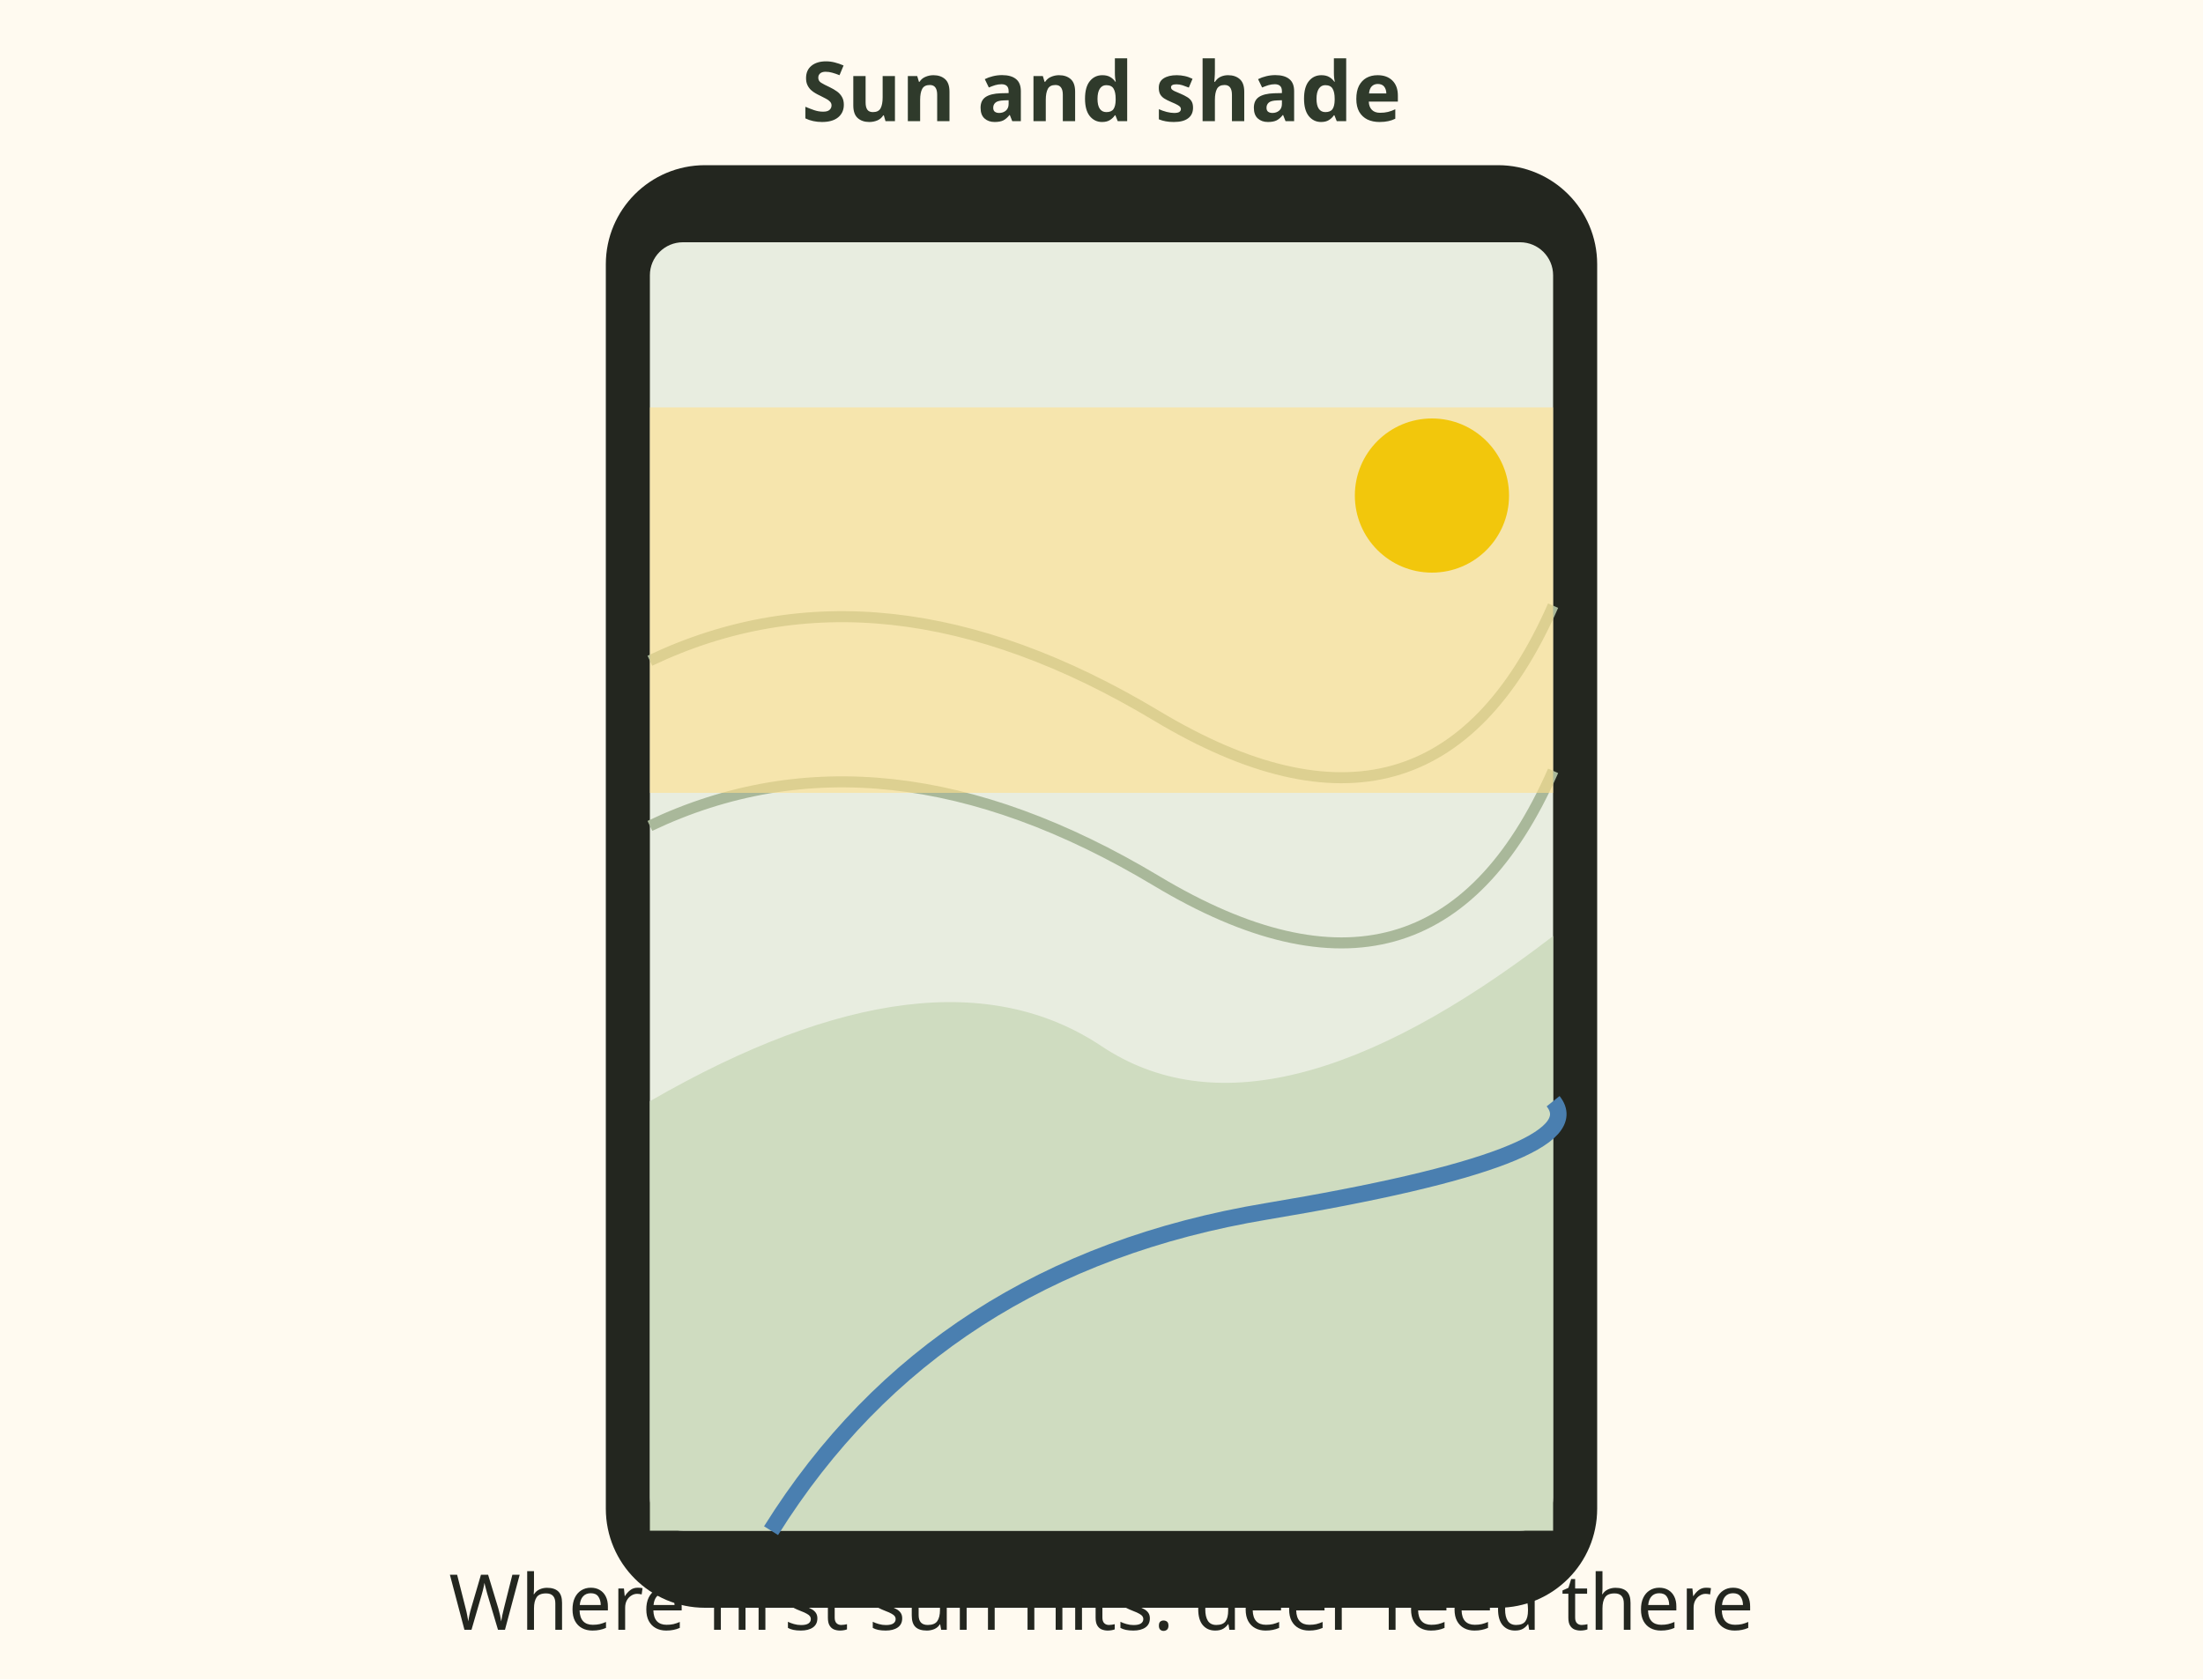
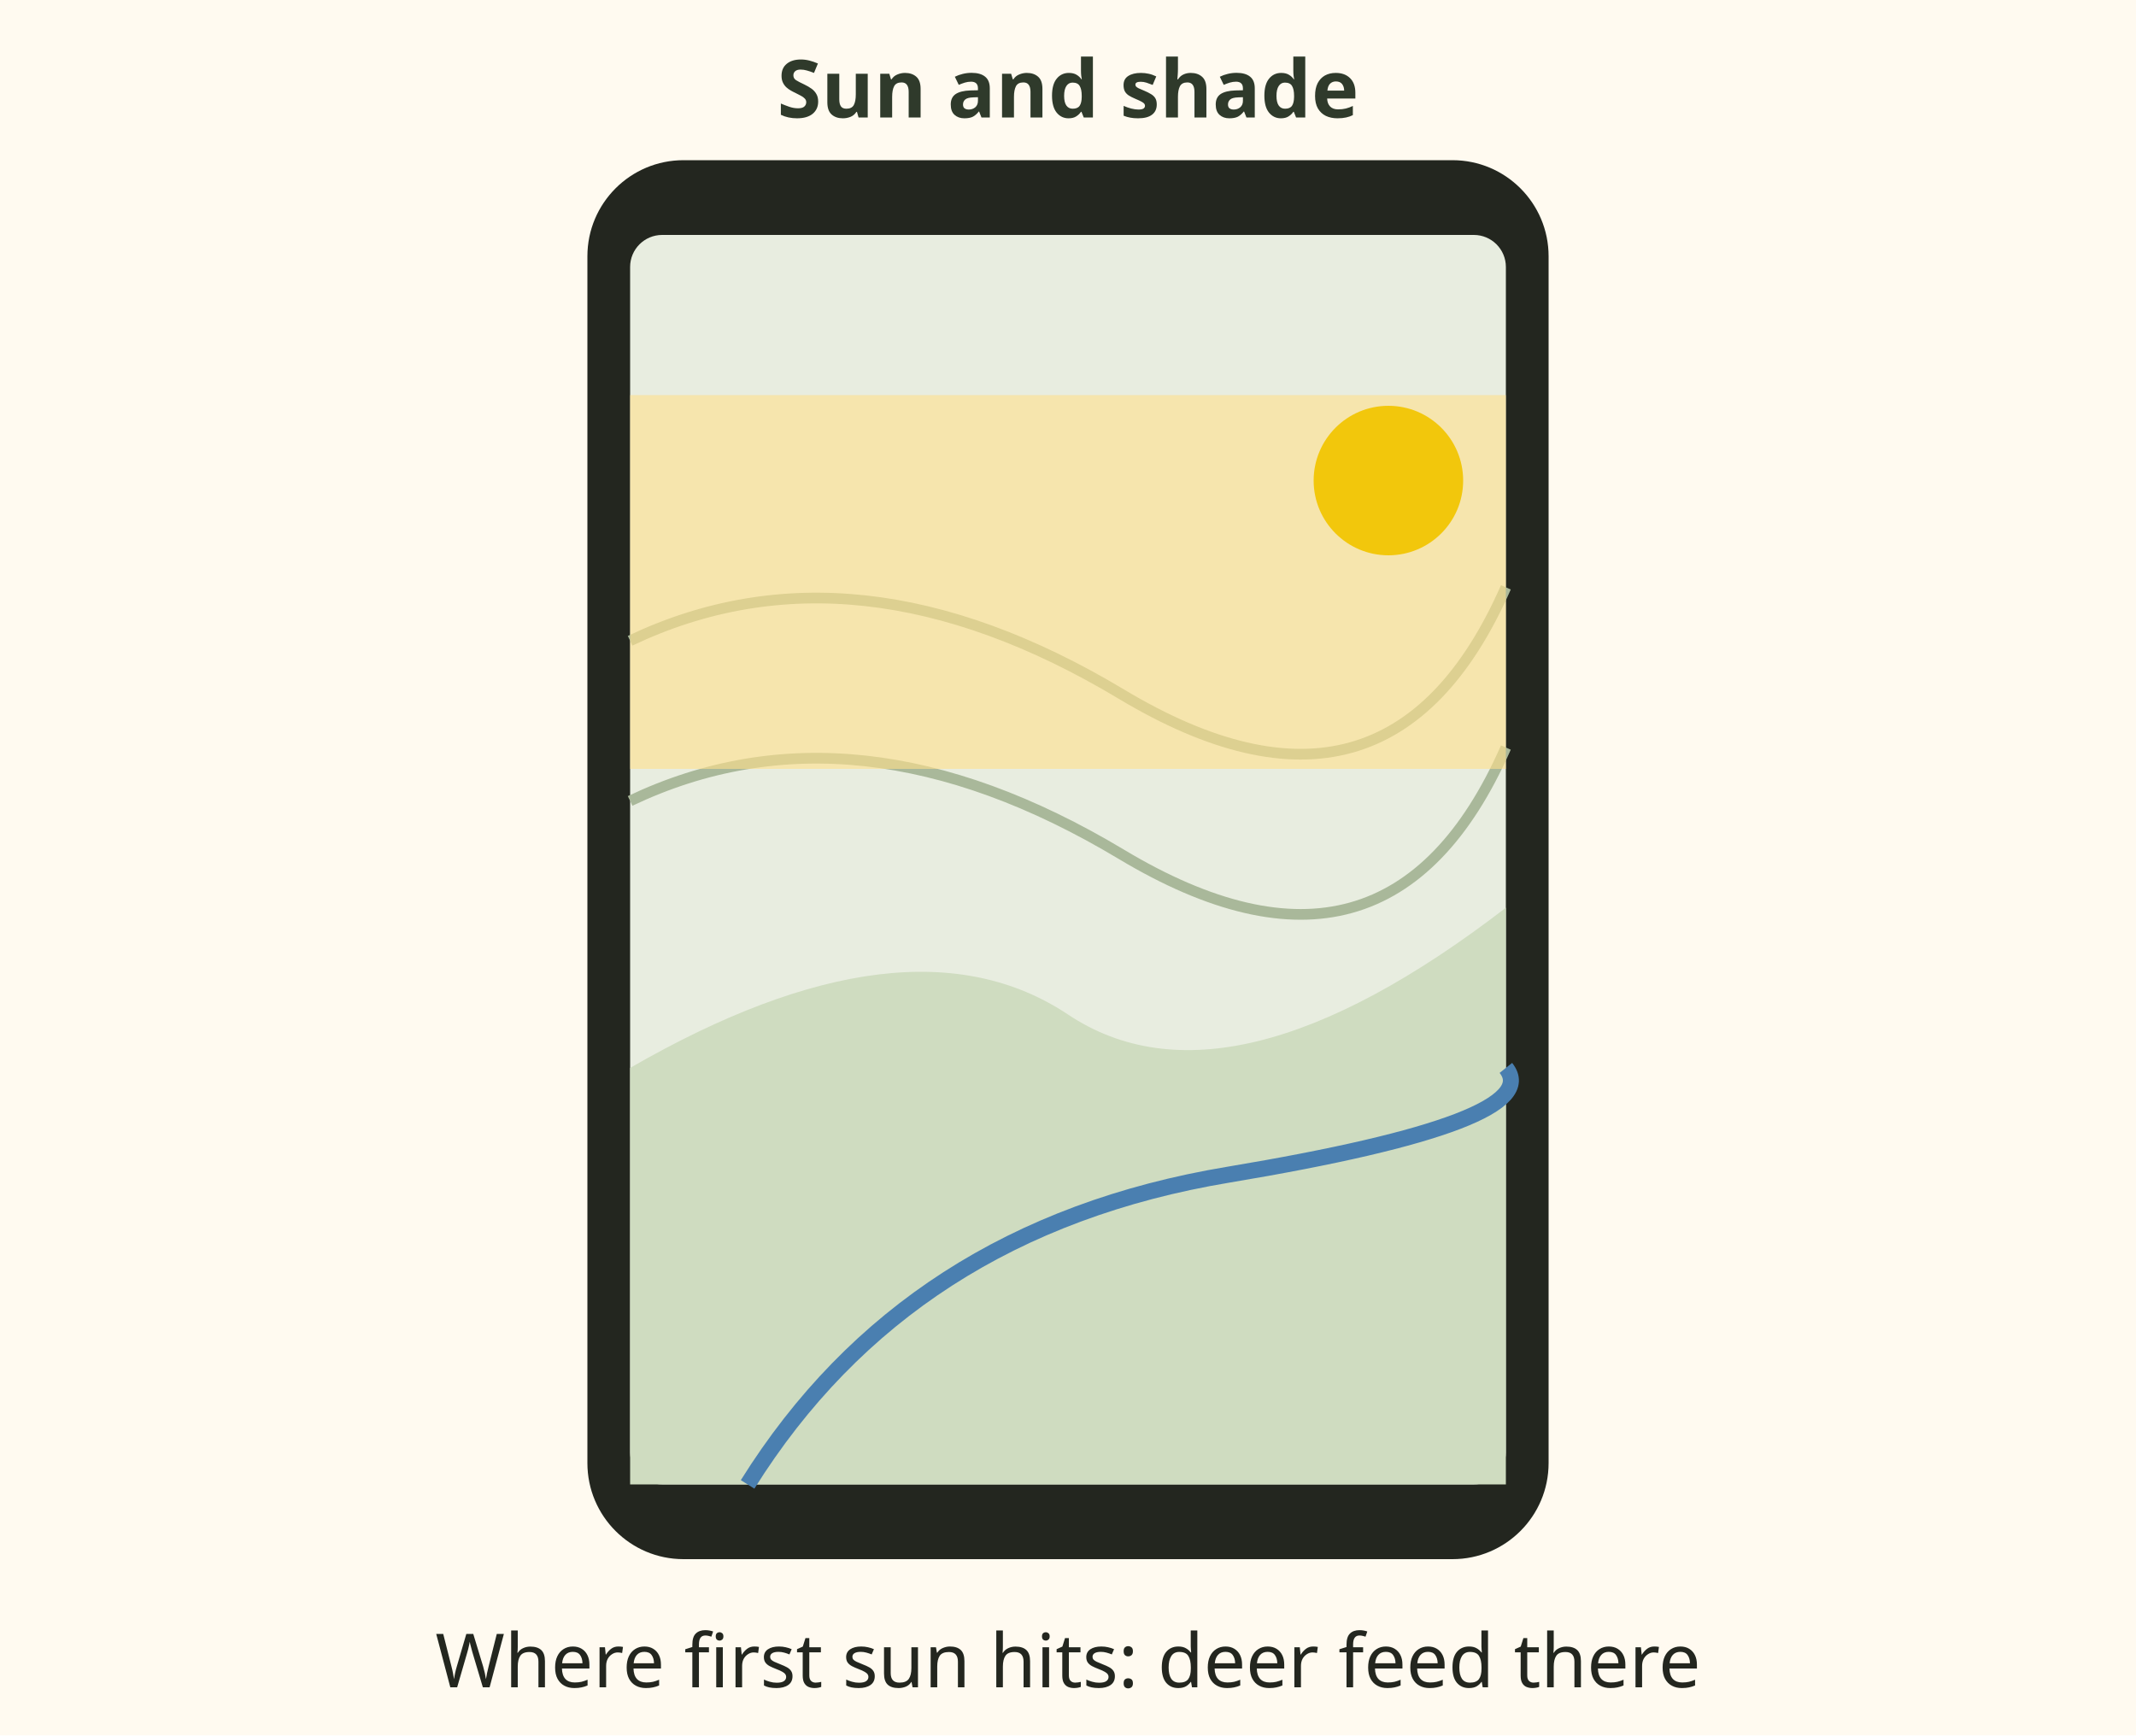
- <svg xmlns="http://www.w3.org/2000/svg" viewBox="0 0 400 305" font-family="sans-serif" role="img" aria-label="Phone sketch of the Hunt Map: Sun and shade. Where first sun hits: deer feed there.">
-   <rect width="400" height="305" fill="#fffaf0" />
+ <svg xmlns="http://www.w3.org/2000/svg" viewBox="0 0 400 325" font-family="sans-serif" role="img" aria-label="Phone sketch of the Hunt Map: Sun and shade. Where first sun hits: deer feed there.">
+   <rect width="400" height="325" fill="#fffaf0" />
  <rect x="110" y="30" width="180" height="262" rx="18" fill="#23261f" />
  <rect x="118" y="44" width="164" height="234" rx="6" fill="#e8ede0" />
  <path d="M118 200 Q 170 170 200 190 T 282 170 L282 278 L118 278 Z" fill="#cfdcc0" />
  <path d="M118 120 Q 160 100 210 130 T 282 110" fill="none" stroke="#a9b89a" stroke-width="2" />
  <path d="M118 150 Q 160 130 210 160 T 282 140" fill="none" stroke="#a9b89a" stroke-width="2" />
  <path d="M140 278 Q 170 230 230 220 T 282 200" fill="none" stroke="#4a7fb0" stroke-width="3" />
  <rect x="118" y="74" width="164" height="70" fill="#ffe08a" opacity=".6" />
  <circle cx="260" cy="90" r="14" fill="#f2c70c" />
  <text x="200" y="22" font-size="15" fill="#2f3a2b" text-anchor="middle" font-weight="bold">Sun and shade</text>
-   <text x="200" y="296" font-size="14" fill="#23261f" text-anchor="middle">Where first sun hits: deer feed there</text>
+   <text x="200" y="316" font-size="14" fill="#23261f" text-anchor="middle">Where first sun hits: deer feed there</text>
</svg>
